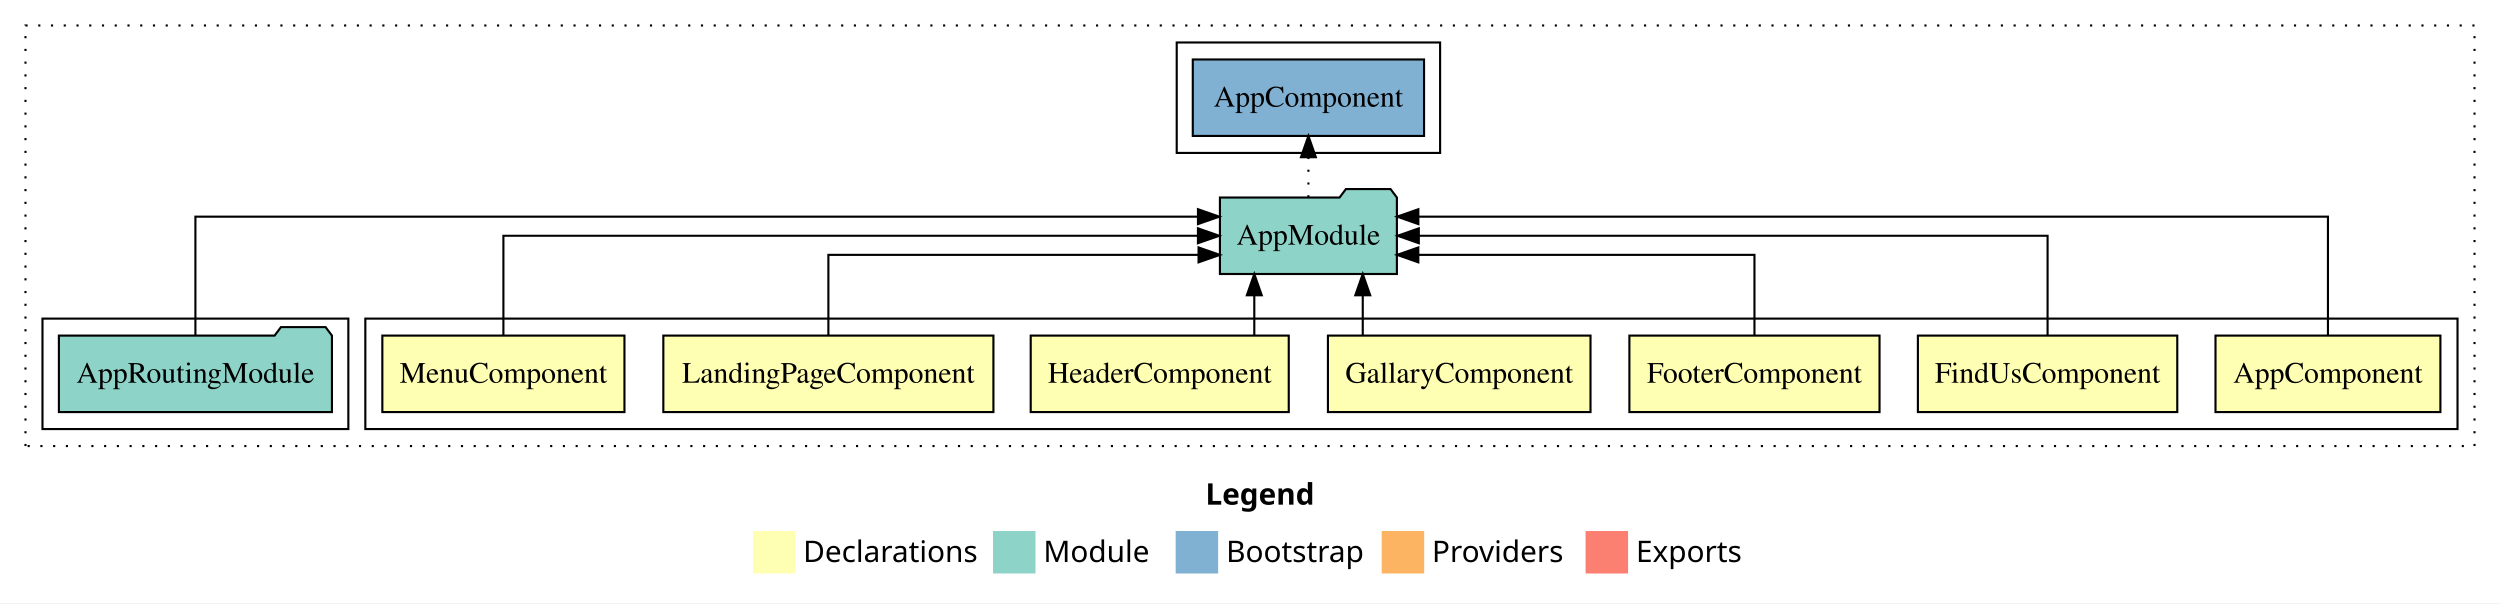
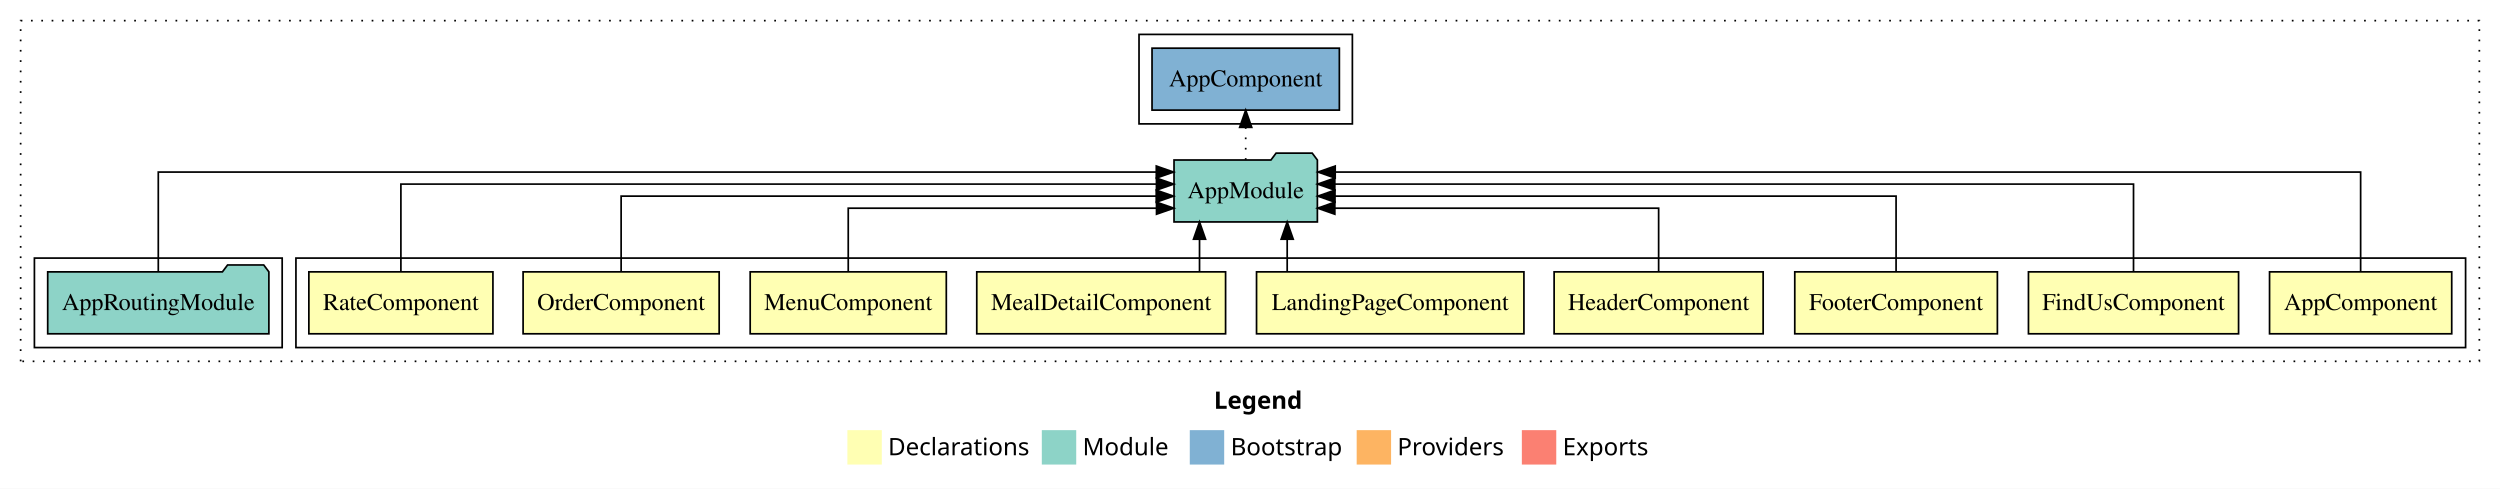
- <svg xmlns="http://www.w3.org/2000/svg" width="1177pt" height="284pt" viewBox="0.00 0.00 1177.00 284.00">
+ <svg xmlns="http://www.w3.org/2000/svg" width="1453pt" height="284pt" viewBox="0.00 0.00 1453.00 284.00">
  <g id="graph0" class="graph" transform="scale(1 1) rotate(0) translate(4 280)">
-     <polygon fill="#ffffff" stroke="transparent" points="-4,4 -4,-280 1173,-280 1173,4 -4,4" />
-     <text text-anchor="start" x="563.509" y="-42.4" font-family="sans-serif" font-weight="bold" font-size="14.00" fill="#000000">Legend</text>
-     <polygon fill="#ffffb3" stroke="transparent" points="350.5,-10 350.5,-30 370.5,-30 370.5,-10 350.5,-10" />
-     <text text-anchor="start" x="374.129" y="-15.4" font-family="sans-serif" font-size="14.00" fill="#000000">  Declarations</text>
-     <polygon fill="#8dd3c7" stroke="transparent" points="463.5,-10 463.5,-30 483.5,-30 483.5,-10 463.5,-10" />
-     <text text-anchor="start" x="487.225" y="-15.4" font-family="sans-serif" font-size="14.00" fill="#000000">  Module</text>
-     <polygon fill="#80b1d3" stroke="transparent" points="549.5,-10 549.5,-30 569.5,-30 569.5,-10 549.5,-10" />
-     <text text-anchor="start" x="573.281" y="-15.4" font-family="sans-serif" font-size="14.00" fill="#000000">  Bootstrap</text>
-     <polygon fill="#fdb462" stroke="transparent" points="646.5,-10 646.5,-30 666.5,-30 666.5,-10 646.5,-10" />
-     <text text-anchor="start" x="670.173" y="-15.4" font-family="sans-serif" font-size="14.00" fill="#000000">  Providers</text>
-     <polygon fill="#fb8072" stroke="transparent" points="742.5,-10 742.5,-30 762.5,-30 762.5,-10 742.5,-10" />
-     <text text-anchor="start" x="766.226" y="-15.4" font-family="sans-serif" font-size="14.00" fill="#000000">  Exports</text>
+     <polygon fill="#ffffff" stroke="transparent" points="-4,4 -4,-280 1449,-280 1449,4 -4,4" />
+     <text text-anchor="start" x="701.509" y="-42.4" font-family="sans-serif" font-weight="bold" font-size="14.00" fill="#000000">Legend</text>
+     <polygon fill="#ffffb3" stroke="transparent" points="488.5,-10 488.5,-30 508.5,-30 508.5,-10 488.5,-10" />
+     <text text-anchor="start" x="512.129" y="-15.4" font-family="sans-serif" font-size="14.00" fill="#000000">  Declarations</text>
+     <polygon fill="#8dd3c7" stroke="transparent" points="601.5,-10 601.5,-30 621.5,-30 621.5,-10 601.5,-10" />
+     <text text-anchor="start" x="625.225" y="-15.4" font-family="sans-serif" font-size="14.00" fill="#000000">  Module</text>
+     <polygon fill="#80b1d3" stroke="transparent" points="687.5,-10 687.5,-30 707.5,-30 707.5,-10 687.5,-10" />
+     <text text-anchor="start" x="711.281" y="-15.4" font-family="sans-serif" font-size="14.00" fill="#000000">  Bootstrap</text>
+     <polygon fill="#fdb462" stroke="transparent" points="784.5,-10 784.5,-30 804.5,-30 804.5,-10 784.5,-10" />
+     <text text-anchor="start" x="808.173" y="-15.4" font-family="sans-serif" font-size="14.00" fill="#000000">  Providers</text>
+     <polygon fill="#fb8072" stroke="transparent" points="880.5,-10 880.5,-30 900.5,-30 900.5,-10 880.5,-10" />
+     <text text-anchor="start" x="904.226" y="-15.4" font-family="sans-serif" font-size="14.00" fill="#000000">  Exports</text>
    <g id="clust1" class="cluster">
-       <polygon fill="none" stroke="#000000" stroke-dasharray="1,5" points="8,-70 8,-268 1161,-268 1161,-70 8,-70" />
+       <polygon fill="none" stroke="#000000" stroke-dasharray="1,5" points="8,-70 8,-268 1437,-268 1437,-70 8,-70" />
    </g>
    <g id="clust2" class="cluster">
-       <polygon fill="none" stroke="#000000" points="168,-78 168,-130 1153,-130 1153,-78 168,-78" />
+       <polygon fill="none" stroke="#000000" points="168,-78 168,-130 1429,-130 1429,-78 168,-78" />
    </g>
-     <g id="clust10" class="cluster">
+     <g id="clust12" class="cluster">
      <polygon fill="none" stroke="#000000" points="16,-78 16,-130 160,-130 160,-78 16,-78" />
    </g>
-     <g id="clust12" class="cluster">
-       <polygon fill="none" stroke="#000000" points="550,-208 550,-260 674,-260 674,-208 550,-208" />
+     <g id="clust14" class="cluster">
+       <polygon fill="none" stroke="#000000" points="658,-208 658,-260 782,-260 782,-208 658,-208" />
    </g>
    <g id="node1" class="node">
-       <polygon fill="#ffffb3" stroke="#000000" points="1144.94,-122 1039.06,-122 1039.06,-86 1144.94,-86 1144.94,-122" />
-       <text text-anchor="middle" x="1092" y="-99.8" font-family="Times,serif" font-size="14.00" fill="#000000">AppComponent</text>
+       <polygon fill="#ffffb3" stroke="#000000" points="1420.94,-122 1315.06,-122 1315.06,-86 1420.94,-86 1420.94,-122" />
+       <text text-anchor="middle" x="1368" y="-99.8" font-family="Times,serif" font-size="14.00" fill="#000000">AppComponent</text>
+     </g>
+     <g id="node10" class="node">
+       <polygon fill="#8dd3c7" stroke="#000000" points="761.657,-187 758.657,-191 737.657,-191 734.657,-187 678.343,-187 678.343,-151 761.657,-151 761.657,-187" />
+       <text text-anchor="middle" x="720" y="-164.8" font-family="Times,serif" font-size="14.00" fill="#000000">AppModule</text>
+     </g>
+     <g id="edge1" class="edge">
+       <path fill="none" stroke="#000000" d="M1368,-122.011C1368,-144.485 1368,-180 1368,-180 1368,-180 772.018,-180 772.018,-180" />
+       <polygon fill="#000000" stroke="#000000" points="772.018,-176.5 762.018,-180 772.018,-183.5 772.018,-176.5" />
+     </g>
+     <g id="node2" class="node">
+       <polygon fill="#ffffb3" stroke="#000000" points="1297.058,-122 1174.942,-122 1174.942,-86 1297.058,-86 1297.058,-122" />
+       <text text-anchor="middle" x="1236" y="-99.8" font-family="Times,serif" font-size="14.00" fill="#000000">FindUsComponent</text>
+     </g>
+     <g id="edge2" class="edge">
+       <path fill="none" stroke="#000000" d="M1236,-122.129C1236,-142.572 1236,-173 1236,-173 1236,-173 771.789,-173 771.789,-173" />
+       <polygon fill="#000000" stroke="#000000" points="771.789,-169.5 761.789,-173 771.789,-176.5 771.789,-169.5" />
+     </g>
+     <g id="node3" class="node">
+       <polygon fill="#ffffb3" stroke="#000000" points="1156.881,-122 1039.119,-122 1039.119,-86 1156.881,-86 1156.881,-122" />
+       <text text-anchor="middle" x="1098" y="-99.8" font-family="Times,serif" font-size="14.00" fill="#000000">FooterComponent</text>
+     </g>
+     <g id="edge3" class="edge">
+       <path fill="none" stroke="#000000" d="M1098,-122.267C1098,-140.555 1098,-166 1098,-166 1098,-166 771.897,-166 771.897,-166" />
+       <polygon fill="#000000" stroke="#000000" points="771.897,-162.5 761.897,-166 771.897,-169.5 771.897,-162.5" />
+     </g>
+     <g id="node4" class="node">
+       <polygon fill="#ffffb3" stroke="#000000" points="1020.744,-122 899.256,-122 899.256,-86 1020.744,-86 1020.744,-122" />
+       <text text-anchor="middle" x="960" y="-99.8" font-family="Times,serif" font-size="14.00" fill="#000000">HeaderComponent</text>
+     </g>
+     <g id="edge4" class="edge">
+       <path fill="none" stroke="#000000" d="M960,-122.009C960,-138.049 960,-159 960,-159 960,-159 771.805,-159 771.805,-159" />
+       <polygon fill="#000000" stroke="#000000" points="771.805,-155.5 761.805,-159 771.805,-162.5 771.805,-155.5" />
+     </g>
+     <g id="node5" class="node">
+       <polygon fill="#ffffb3" stroke="#000000" points="881.702,-122 726.298,-122 726.298,-86 881.702,-86 881.702,-122" />
+       <text text-anchor="middle" x="804" y="-99.8" font-family="Times,serif" font-size="14.00" fill="#000000">LandingPageComponent</text>
+     </g>
+     <g id="edge5" class="edge">
+       <path fill="none" stroke="#000000" d="M744.114,-122.106C744.114,-122.106 744.114,-140.991 744.114,-140.991" />
+       <polygon fill="#000000" stroke="#000000" points="740.614,-140.991 744.114,-150.991 747.614,-140.991 740.614,-140.991" />
+     </g>
+     <g id="node6" class="node">
+       <polygon fill="#ffffb3" stroke="#000000" points="708.305,-122 563.695,-122 563.695,-86 708.305,-86 708.305,-122" />
+       <text text-anchor="middle" x="636" y="-99.8" font-family="Times,serif" font-size="14.00" fill="#000000">MealDetailComponent</text>
+     </g>
+     <g id="edge6" class="edge">
+       <path fill="none" stroke="#000000" d="M693.162,-122.106C693.162,-122.106 693.162,-140.991 693.162,-140.991" />
+       <polygon fill="#000000" stroke="#000000" points="689.662,-140.991 693.162,-150.991 696.662,-140.991 689.662,-140.991" />
+     </g>
+     <g id="node7" class="node">
+       <polygon fill="#ffffb3" stroke="#000000" points="545.992,-122 432.008,-122 432.008,-86 545.992,-86 545.992,-122" />
+       <text text-anchor="middle" x="489" y="-99.8" font-family="Times,serif" font-size="14.00" fill="#000000">MenuComponent</text>
+     </g>
+     <g id="edge7" class="edge">
+       <path fill="none" stroke="#000000" d="M489,-122.009C489,-138.049 489,-159 489,-159 489,-159 668.168,-159 668.168,-159" />
+       <polygon fill="#000000" stroke="#000000" points="668.168,-162.5 678.168,-159 668.168,-155.5 668.168,-162.5" />
    </g>
    <g id="node8" class="node">
-       <polygon fill="#8dd3c7" stroke="#000000" points="653.657,-187 650.657,-191 629.657,-191 626.657,-187 570.343,-187 570.343,-151 653.657,-151 653.657,-187" />
-       <text text-anchor="middle" x="612" y="-164.8" font-family="Times,serif" font-size="14.00" fill="#000000">AppModule</text>
+       <polygon fill="#ffffb3" stroke="#000000" points="413.975,-122 300.025,-122 300.025,-86 413.975,-86 413.975,-122" />
+       <text text-anchor="middle" x="357" y="-99.8" font-family="Times,serif" font-size="14.00" fill="#000000">OrderComponent</text>
    </g>
-     <g id="edge1" class="edge">
-       <path fill="none" stroke="#000000" d="M1092,-122.292C1092,-144.206 1092,-178 1092,-178 1092,-178 663.757,-178 663.757,-178" />
-       <polygon fill="#000000" stroke="#000000" points="663.757,-174.5 653.757,-178 663.757,-181.5 663.757,-174.5" />
+     <g id="edge8" class="edge">
+       <path fill="none" stroke="#000000" d="M357,-122.267C357,-140.555 357,-166 357,-166 357,-166 668.005,-166 668.005,-166" />
+       <polygon fill="#000000" stroke="#000000" points="668.005,-169.5 678.005,-166 668.005,-162.5 668.005,-169.5" />
    </g>
-     <g id="node2" class="node">
-       <polygon fill="#ffffb3" stroke="#000000" points="1021.058,-122 898.942,-122 898.942,-86 1021.058,-86 1021.058,-122" />
-       <text text-anchor="middle" x="960" y="-99.8" font-family="Times,serif" font-size="14.00" fill="#000000">FindUsComponent</text>
-     </g>
-     <g id="edge2" class="edge">
-       <path fill="none" stroke="#000000" d="M960,-122.106C960,-141.339 960,-169 960,-169 960,-169 663.977,-169 663.977,-169" />
-       <polygon fill="#000000" stroke="#000000" points="663.977,-165.5 653.977,-169 663.977,-172.5 663.977,-165.5" />
-     </g>
-     <g id="node3" class="node">
-       <polygon fill="#ffffb3" stroke="#000000" points="880.881,-122 763.119,-122 763.119,-86 880.881,-86 880.881,-122" />
-       <text text-anchor="middle" x="822" y="-99.8" font-family="Times,serif" font-size="14.00" fill="#000000">FooterComponent</text>
-     </g>
-     <g id="edge3" class="edge">
-       <path fill="none" stroke="#000000" d="M822,-122.027C822,-138.398 822,-160 822,-160 822,-160 663.74,-160 663.74,-160" />
-       <polygon fill="#000000" stroke="#000000" points="663.74,-156.5 653.74,-160 663.74,-163.5 663.74,-156.5" />
-     </g>
-     <g id="node4" class="node">
-       <polygon fill="#ffffb3" stroke="#000000" points="744.81,-122 621.19,-122 621.19,-86 744.81,-86 744.81,-122" />
-       <text text-anchor="middle" x="683" y="-99.8" font-family="Times,serif" font-size="14.00" fill="#000000">GallaryComponent</text>
-     </g>
-     <g id="edge4" class="edge">
-       <path fill="none" stroke="#000000" d="M637.587,-122.106C637.587,-122.106 637.587,-140.991 637.587,-140.991" />
-       <polygon fill="#000000" stroke="#000000" points="634.087,-140.991 637.587,-150.991 641.087,-140.991 634.087,-140.991" />
-     </g>
-     <g id="node5" class="node">
-       <polygon fill="#ffffb3" stroke="#000000" points="602.744,-122 481.256,-122 481.256,-86 602.744,-86 602.744,-122" />
-       <text text-anchor="middle" x="542" y="-99.8" font-family="Times,serif" font-size="14.00" fill="#000000">HeaderComponent</text>
-     </g>
-     <g id="edge5" class="edge">
-       <path fill="none" stroke="#000000" d="M586.522,-122.106C586.522,-122.106 586.522,-140.991 586.522,-140.991" />
-       <polygon fill="#000000" stroke="#000000" points="583.022,-140.991 586.522,-150.991 590.022,-140.991 583.022,-140.991" />
-     </g>
-     <g id="node6" class="node">
-       <polygon fill="#ffffb3" stroke="#000000" points="463.702,-122 308.298,-122 308.298,-86 463.702,-86 463.702,-122" />
-       <text text-anchor="middle" x="386" y="-99.8" font-family="Times,serif" font-size="14.00" fill="#000000">LandingPageComponent</text>
-     </g>
-     <g id="edge6" class="edge">
-       <path fill="none" stroke="#000000" d="M386,-122.027C386,-138.398 386,-160 386,-160 386,-160 560.285,-160 560.285,-160" />
-       <polygon fill="#000000" stroke="#000000" points="560.285,-163.5 570.285,-160 560.285,-156.5 560.285,-163.5" />
-     </g>
-     <g id="node7" class="node">
-       <polygon fill="#ffffb3" stroke="#000000" points="289.992,-122 176.008,-122 176.008,-86 289.992,-86 289.992,-122" />
-       <text text-anchor="middle" x="233" y="-99.8" font-family="Times,serif" font-size="14.00" fill="#000000">MenuComponent</text>
-     </g>
-     <g id="edge7" class="edge">
-       <path fill="none" stroke="#000000" d="M233,-122.106C233,-141.339 233,-169 233,-169 233,-169 559.992,-169 559.992,-169" />
-       <polygon fill="#000000" stroke="#000000" points="559.992,-172.5 569.992,-169 559.992,-165.5 559.992,-172.5" />
-     </g>
-     <g id="node10" class="node">
-       <polygon fill="#80b1d3" stroke="#000000" points="666.439,-252 557.561,-252 557.561,-216 666.439,-216 666.439,-252" />
-       <text text-anchor="middle" x="612" y="-229.8" font-family="Times,serif" font-size="14.00" fill="#000000">AppComponent </text>
+     <g id="node9" class="node">
+       <polygon fill="#ffffb3" stroke="#000000" points="282.489,-122 175.511,-122 175.511,-86 282.489,-86 282.489,-122" />
+       <text text-anchor="middle" x="229" y="-99.8" font-family="Times,serif" font-size="14.00" fill="#000000">RateComponent</text>
    </g>
    <g id="edge9" class="edge">
-       <path fill="none" stroke="#000000" stroke-dasharray="1,5" d="M612,-187.106C612,-187.106 612,-205.991 612,-205.991" />
-       <polygon fill="#000000" stroke="#000000" points="608.5,-205.991 612,-215.991 615.5,-205.991 608.5,-205.991" />
+       <path fill="none" stroke="#000000" d="M229,-122.129C229,-142.572 229,-173 229,-173 229,-173 668.138,-173 668.138,-173" />
+       <polygon fill="#000000" stroke="#000000" points="668.138,-176.5 678.138,-173 668.138,-169.5 668.138,-176.5" />
    </g>
-     <g id="node9" class="node">
+     <g id="node12" class="node">
+       <polygon fill="#80b1d3" stroke="#000000" points="774.439,-252 665.561,-252 665.561,-216 774.439,-216 774.439,-252" />
+       <text text-anchor="middle" x="720" y="-229.8" font-family="Times,serif" font-size="14.00" fill="#000000">AppComponent </text>
+     </g>
+     <g id="edge11" class="edge">
+       <path fill="none" stroke="#000000" stroke-dasharray="1,5" d="M720,-187.106C720,-187.106 720,-205.991 720,-205.991" />
+       <polygon fill="#000000" stroke="#000000" points="716.5,-205.991 720,-215.991 723.5,-205.991 716.5,-205.991" />
+     </g>
+     <g id="node11" class="node">
      <polygon fill="#8dd3c7" stroke="#000000" points="152.274,-122 149.274,-126 128.274,-126 125.274,-122 23.726,-122 23.726,-86 152.274,-86 152.274,-122" />
      <text text-anchor="middle" x="88" y="-99.8" font-family="Times,serif" font-size="14.00" fill="#000000">AppRoutingModule</text>
    </g>
-     <g id="edge8" class="edge">
-       <path fill="none" stroke="#000000" d="M88,-122.292C88,-144.206 88,-178 88,-178 88,-178 560.005,-178 560.005,-178" />
-       <polygon fill="#000000" stroke="#000000" points="560.005,-181.5 570.005,-178 560.005,-174.5 560.005,-181.5" />
+     <g id="edge10" class="edge">
+       <path fill="none" stroke="#000000" d="M88,-122.011C88,-144.485 88,-180 88,-180 88,-180 668.043,-180 668.043,-180" />
+       <polygon fill="#000000" stroke="#000000" points="668.043,-183.5 678.043,-180 668.043,-176.5 668.043,-183.5" />
    </g>
  </g>
</svg>
